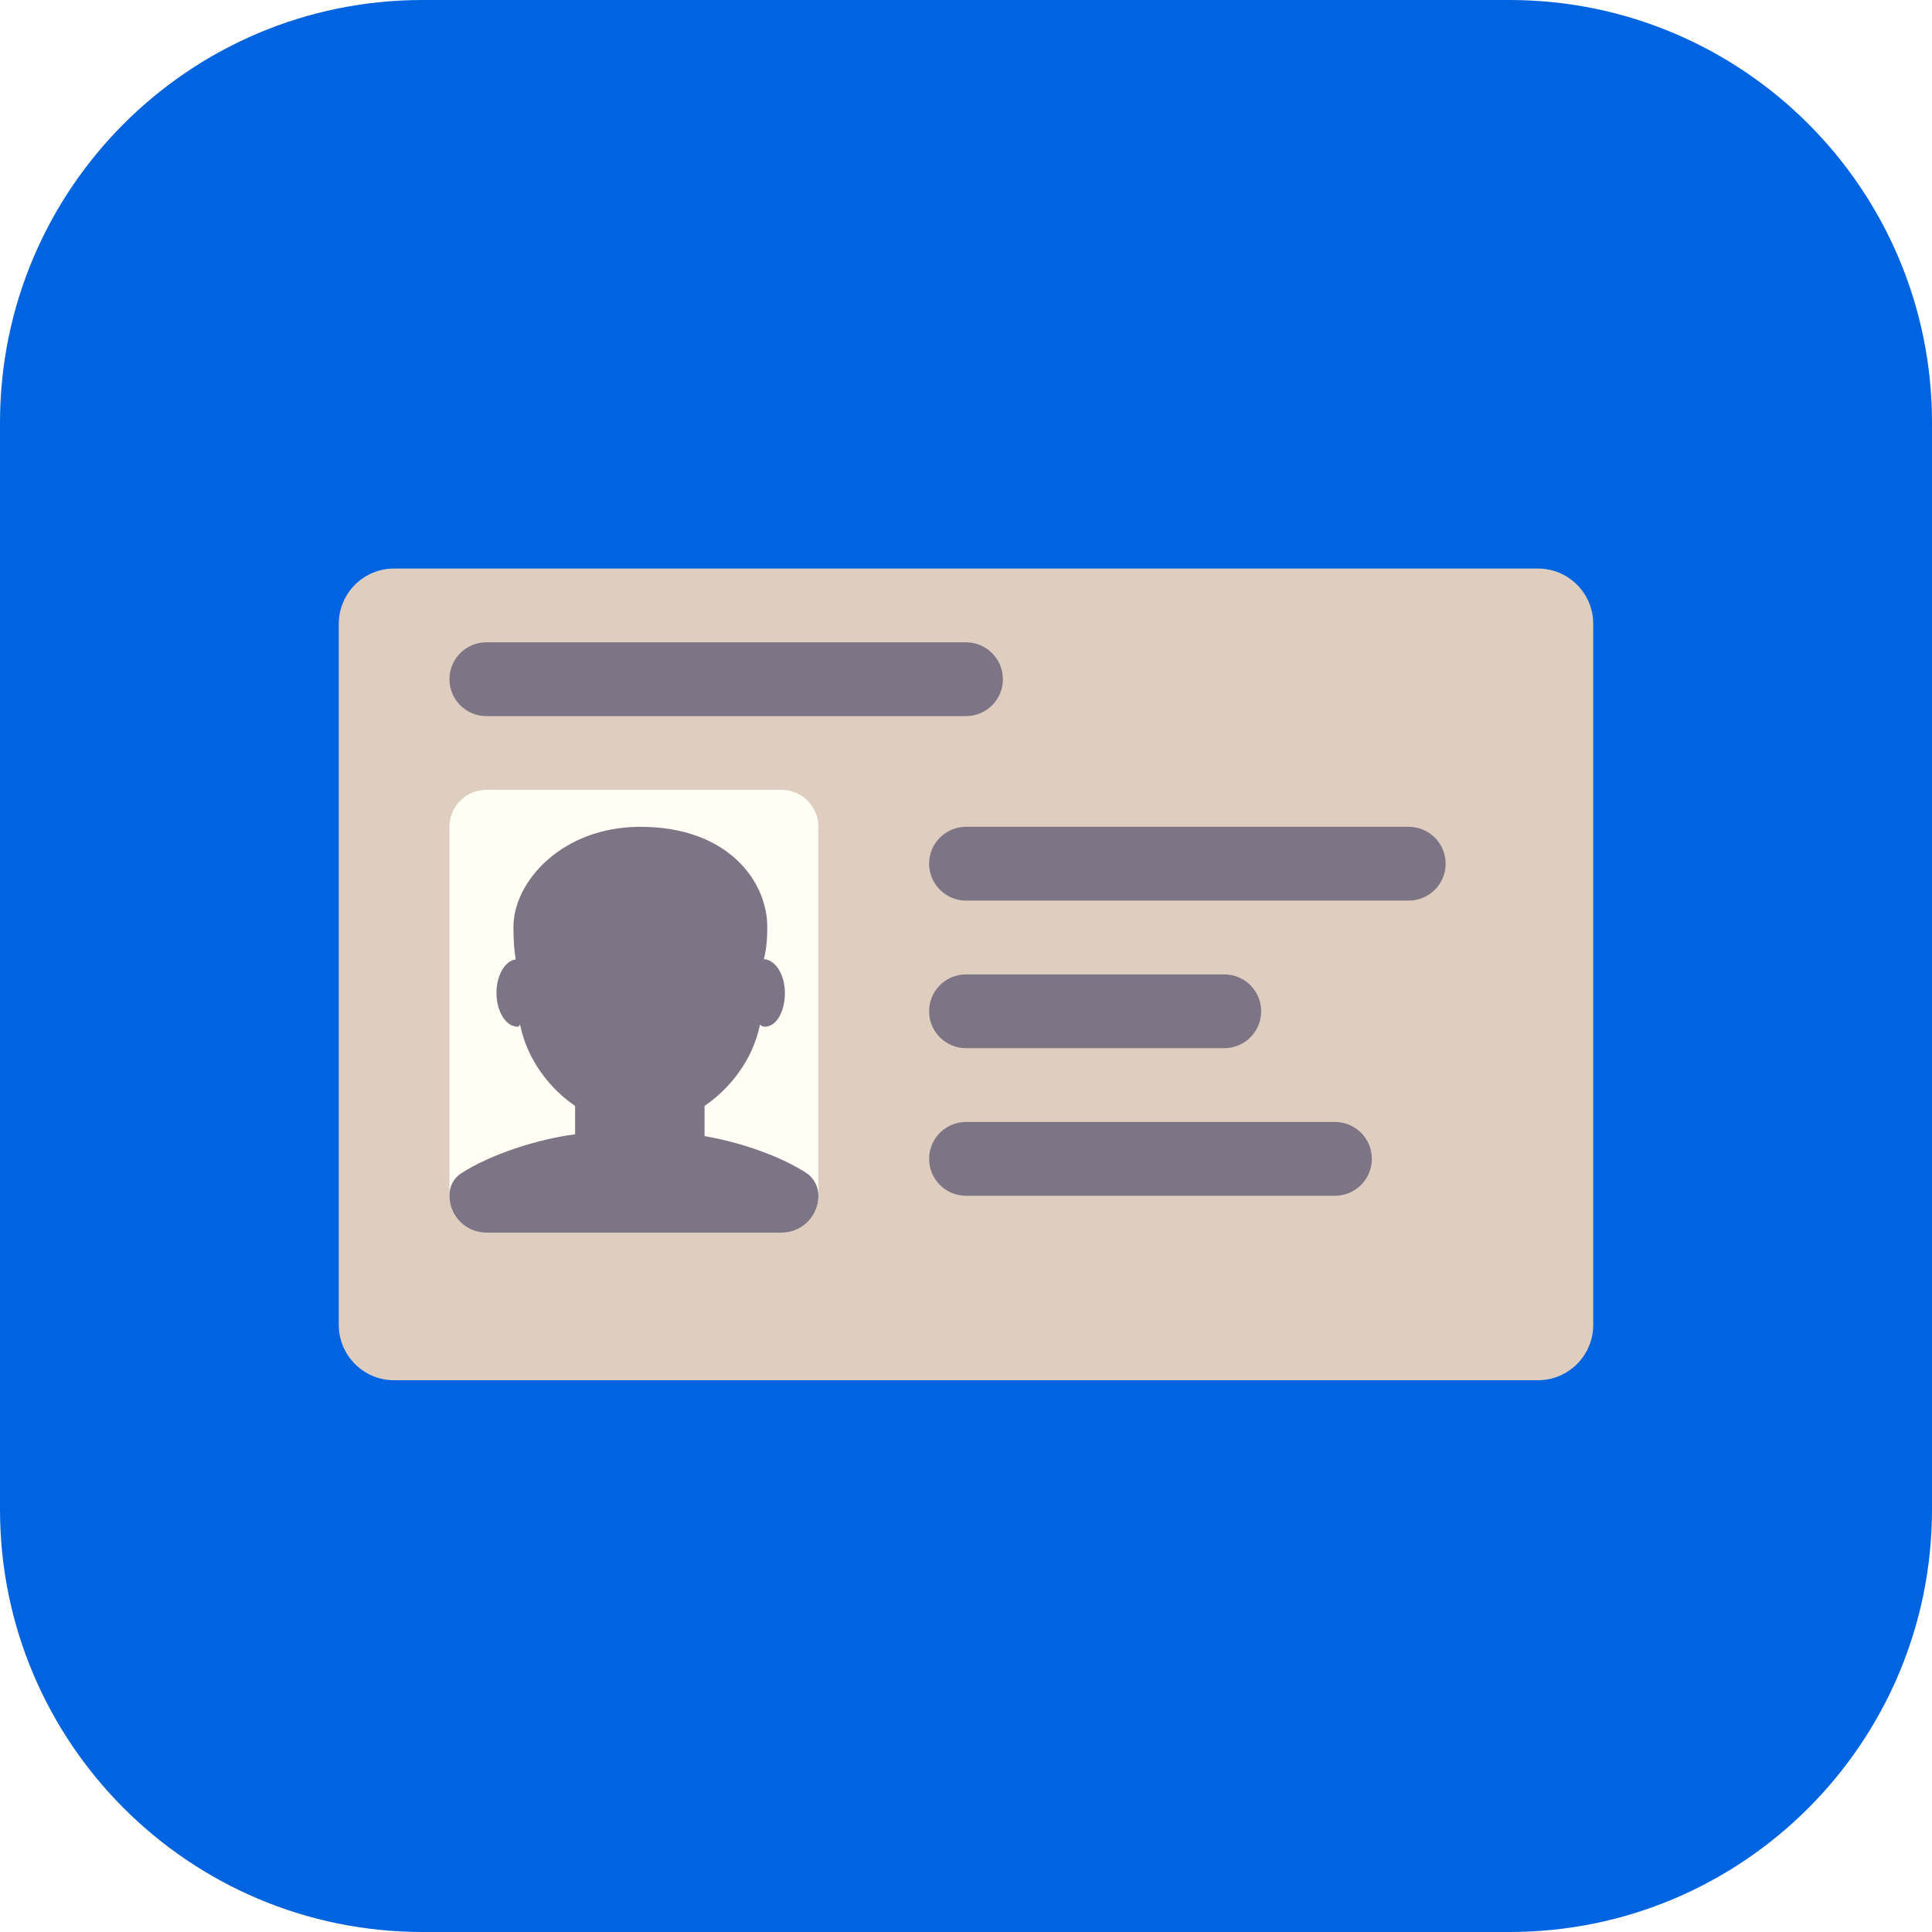
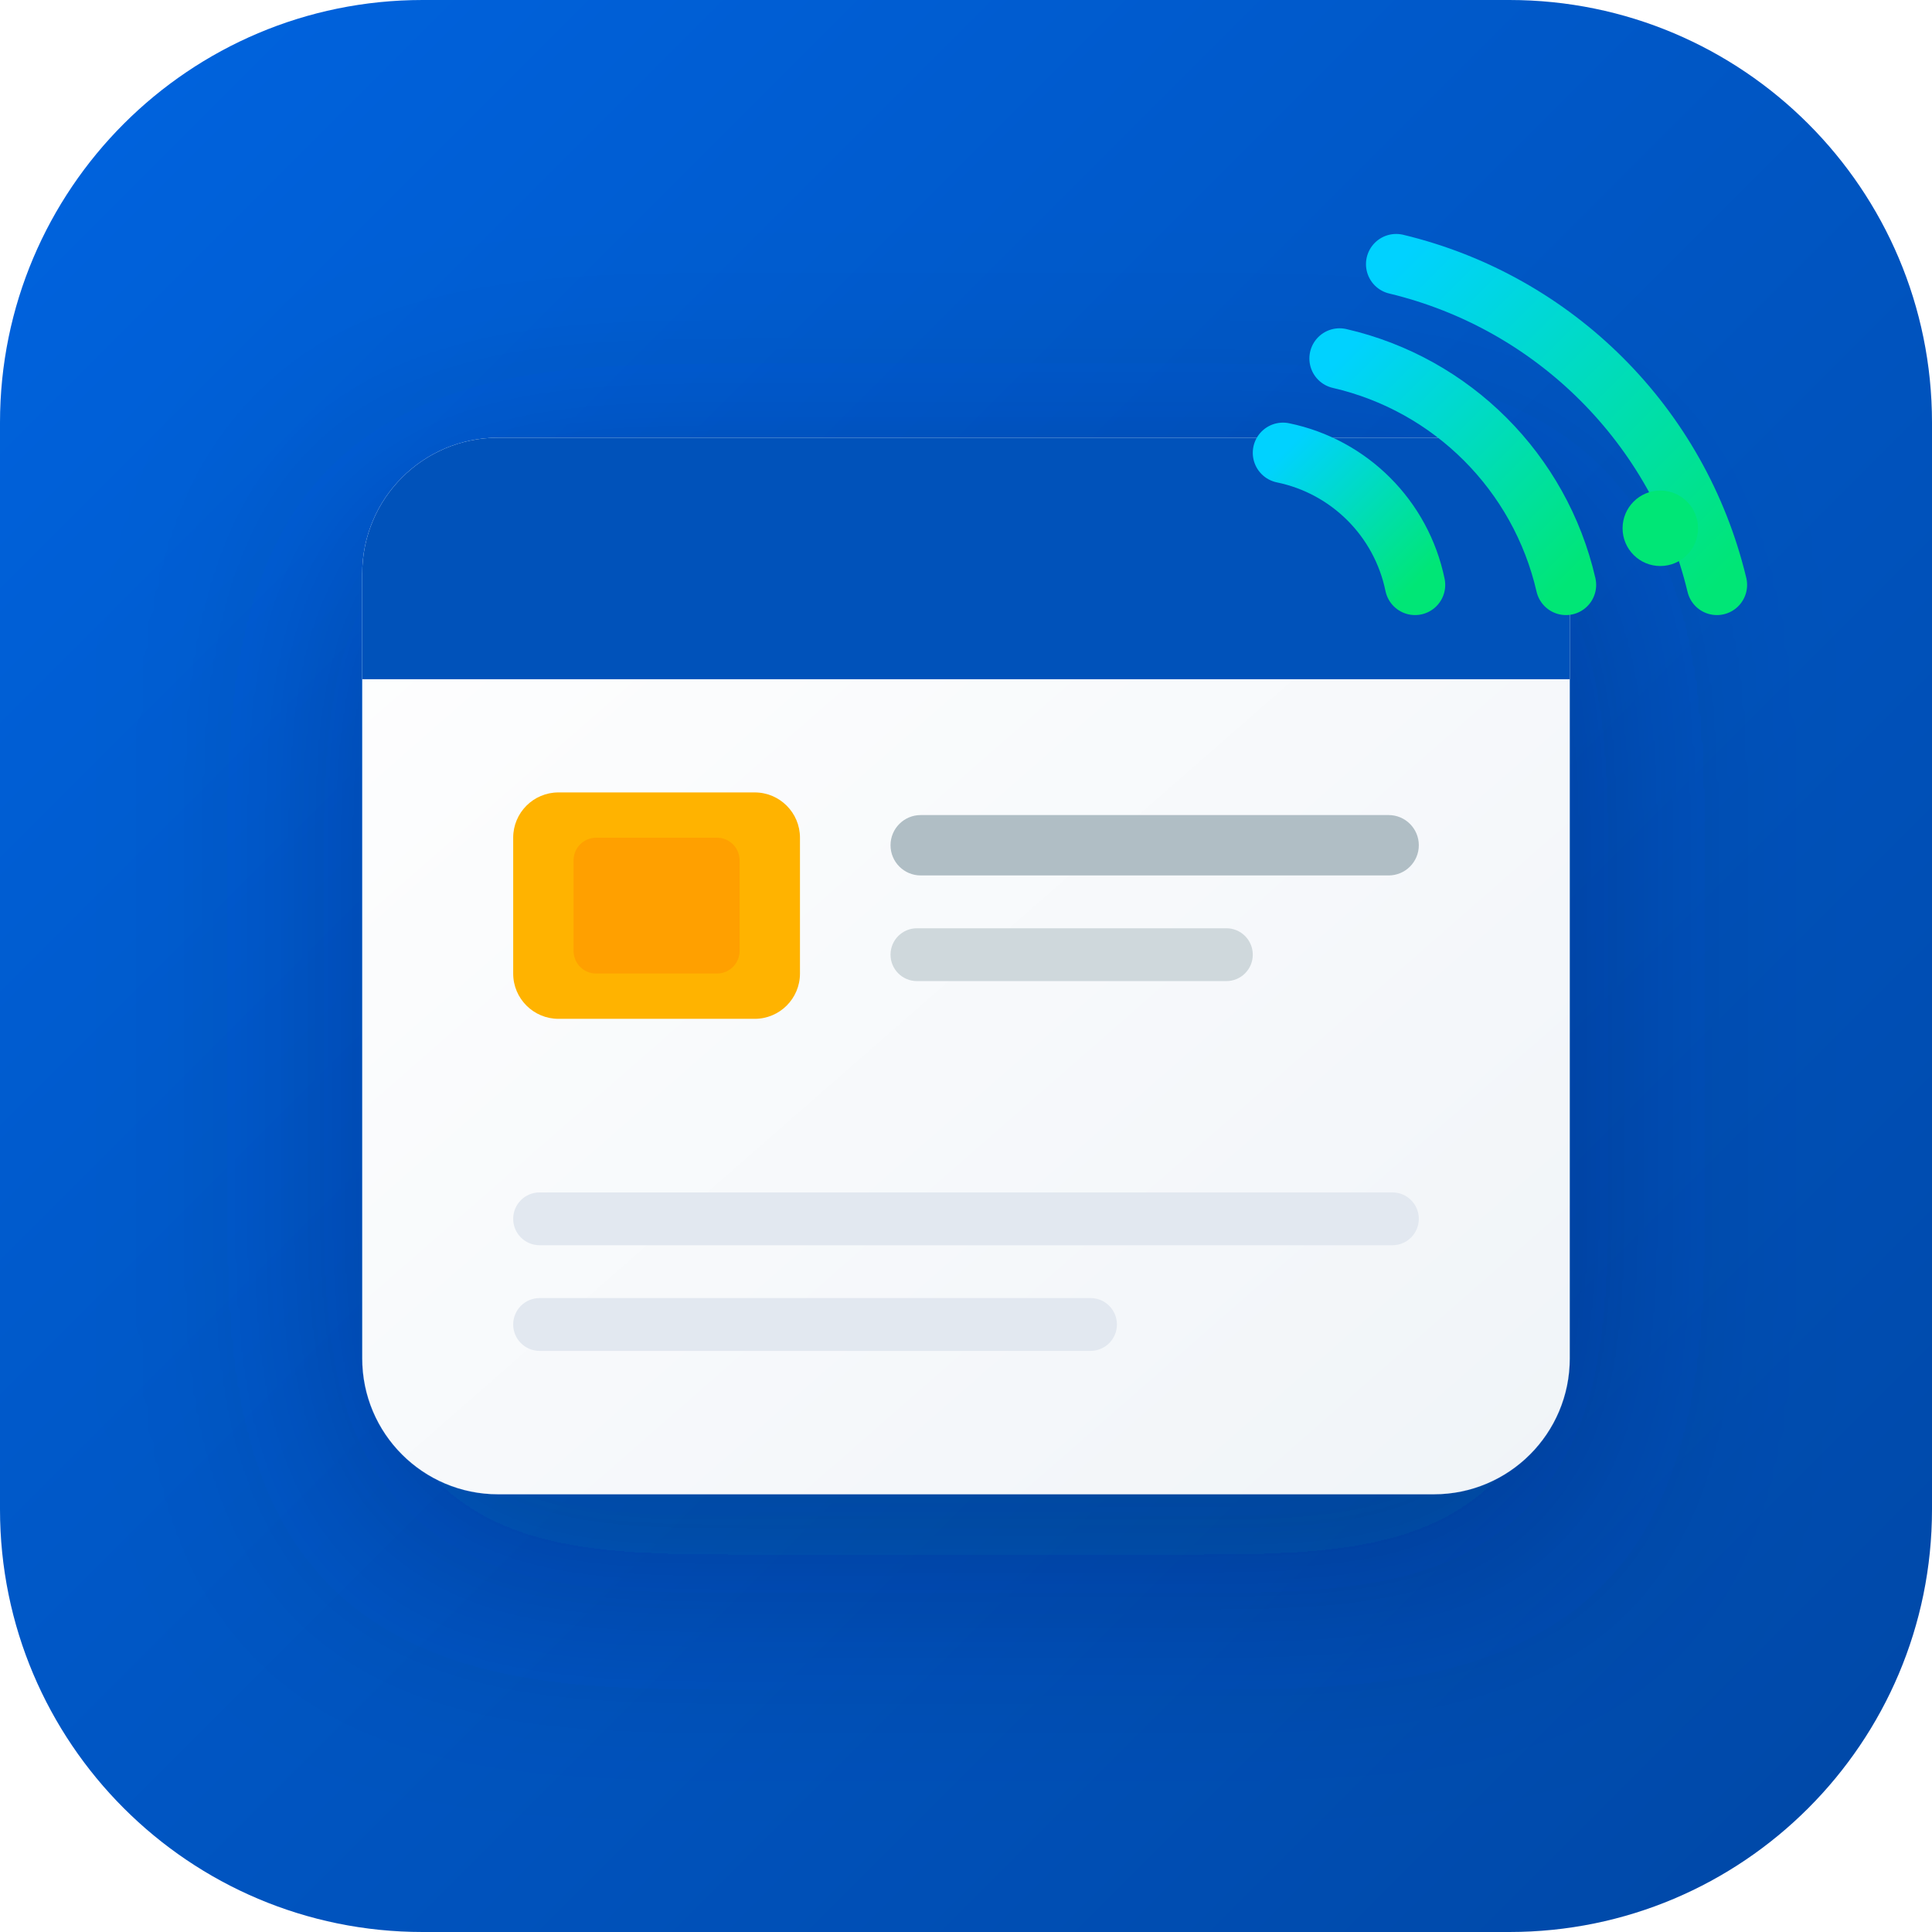
- <svg xmlns="http://www.w3.org/2000/svg" width="256" height="256" viewBox="0 0 256 256">
-   <rect width="256" height="256" rx="56" fill="#0064E0" />
-   <g transform="translate(40,46) scale(4.88889)">
-     <path fill="#DFCEBF" d="M35 26.5a1.5 1.5 0 0 1-1.5 1.5h-31A1.5 1.5 0 0 1 1 26.5v-19A1.5 1.5 0 0 1 2.5 6h31A1.5 1.5 0 0 1 35 7.5v19z" />
-     <path fill="#FFFFF5" d="M14 23a1 1 0 0 1-1 1H5a1 1 0 0 1-1-1V13a1 1 0 0 1 1-1h8a1 1 0 0 1 1 1v10z" />
-     <path d="M30 15H18a1 1 0 0 1 0-2h12a1 1 0 0 1 0 2zm-4 3a1 1 0 0 0-1-1h-7a1 1 0 0 0 0 2h7a1 1 0 0 0 1-1zm3 4a1 1 0 0 0-1-1H18a1 1 0 0 0 0 2h10a1 1 0 0 0 1-1zm-16 2a1 1 0 0 0 1-1v-.003a.74.74 0 0 0-.34-.623c-.702-.453-1.778-.825-2.746-.991v-.819c.638-.43 1.302-1.206 1.501-2.2.059.033.066.054.132.054.316 0 .545-.411.545-.917 0-.498-.263-.902-.572-.914.06-.215.094-.503.094-.873 0-1.234-1.061-2.714-3.441-2.714-2.115 0-3.439 1.481-3.439 2.714 0 .358.022.652.06.879-.291.044-.52.431-.52.908 0 .506.257.917.573.917.066 0 .008-.021.067-.054.199.994.853 1.77 1.491 2.2v.77c-1.021.132-2.298.545-3.088 1.058a.7.7 0 0 0-.317.584V23a1 1 0 0 0 1 1h8zm6-15a1 1 0 0 0-1-1H5a1 1 0 0 0 0 2h13a1 1 0 0 0 1-1z" fill="#7D7585" />
+ <svg xmlns="http://www.w3.org/2000/svg" width="512" height="512" viewBox="0 0 512 512">
+   <defs>
+     <linearGradient id="bgGrad" x1="0%" y1="0%" x2="100%" y2="100%">
+       <stop offset="0%" stop-color="#0064E0" />
+       <stop offset="100%" stop-color="#0047A5" />
+     </linearGradient>
+     <linearGradient id="tagGrad" x1="0%" y1="0%" x2="100%" y2="100%">
+       <stop offset="0%" stop-color="#FFFFFF" />
+       <stop offset="100%" stop-color="#F0F4F8" />
+     </linearGradient>
+     <linearGradient id="waveGrad" x1="0%" y1="0%" x2="100%" y2="100%">
+       <stop offset="0%" stop-color="#00D2FF" />
+       <stop offset="100%" stop-color="#00E676" />
+     </linearGradient>
+   </defs>
+   <rect width="512" height="512" rx="112" fill="url(#bgGrad)" />
+   <rect x="96" y="116" width="320" height="280" rx="36" fill="url(#tagGrad)" filter="drop-shadow(0 16px 32px rgba(0,20,60,0.3))" />
+   <path d="M96 152a36 36 0 0 1 36-36h248a36 36 0 0 1 36 36v28H96v-28z" fill="#0052BA" />
+   <rect x="136" y="210" width="76" height="60" rx="12" fill="#FFB300" />
+   <rect x="152" y="222" width="44" height="36" rx="6" fill="#FFA000" />
+   <rect x="236" y="216" width="140" height="16" rx="8" fill="#B0BEC5" />
+   <rect x="236" y="246" width="96" height="14" rx="7" fill="#CFD8DC" />
+   <rect x="136" y="316" width="240" height="14" rx="7" fill="#E2E8F0" />
+   <rect x="136" y="344" width="160" height="14" rx="7" fill="#E2E8F0" />
+   <g transform="translate(320, 70)" stroke="url(#waveGrad)" stroke-width="16" stroke-linecap="round" fill="none">
+     <path d="M20 50 A 45 45 0 0 1 55 85" />
+     <path d="M35 25 A 80 80 0 0 1 95 85" />
+     <path d="M50 0 A 115 115 0 0 1 135 85" />
  </g>
+   <circle cx="440" cy="140" r="10" fill="#00E676" />
</svg>
